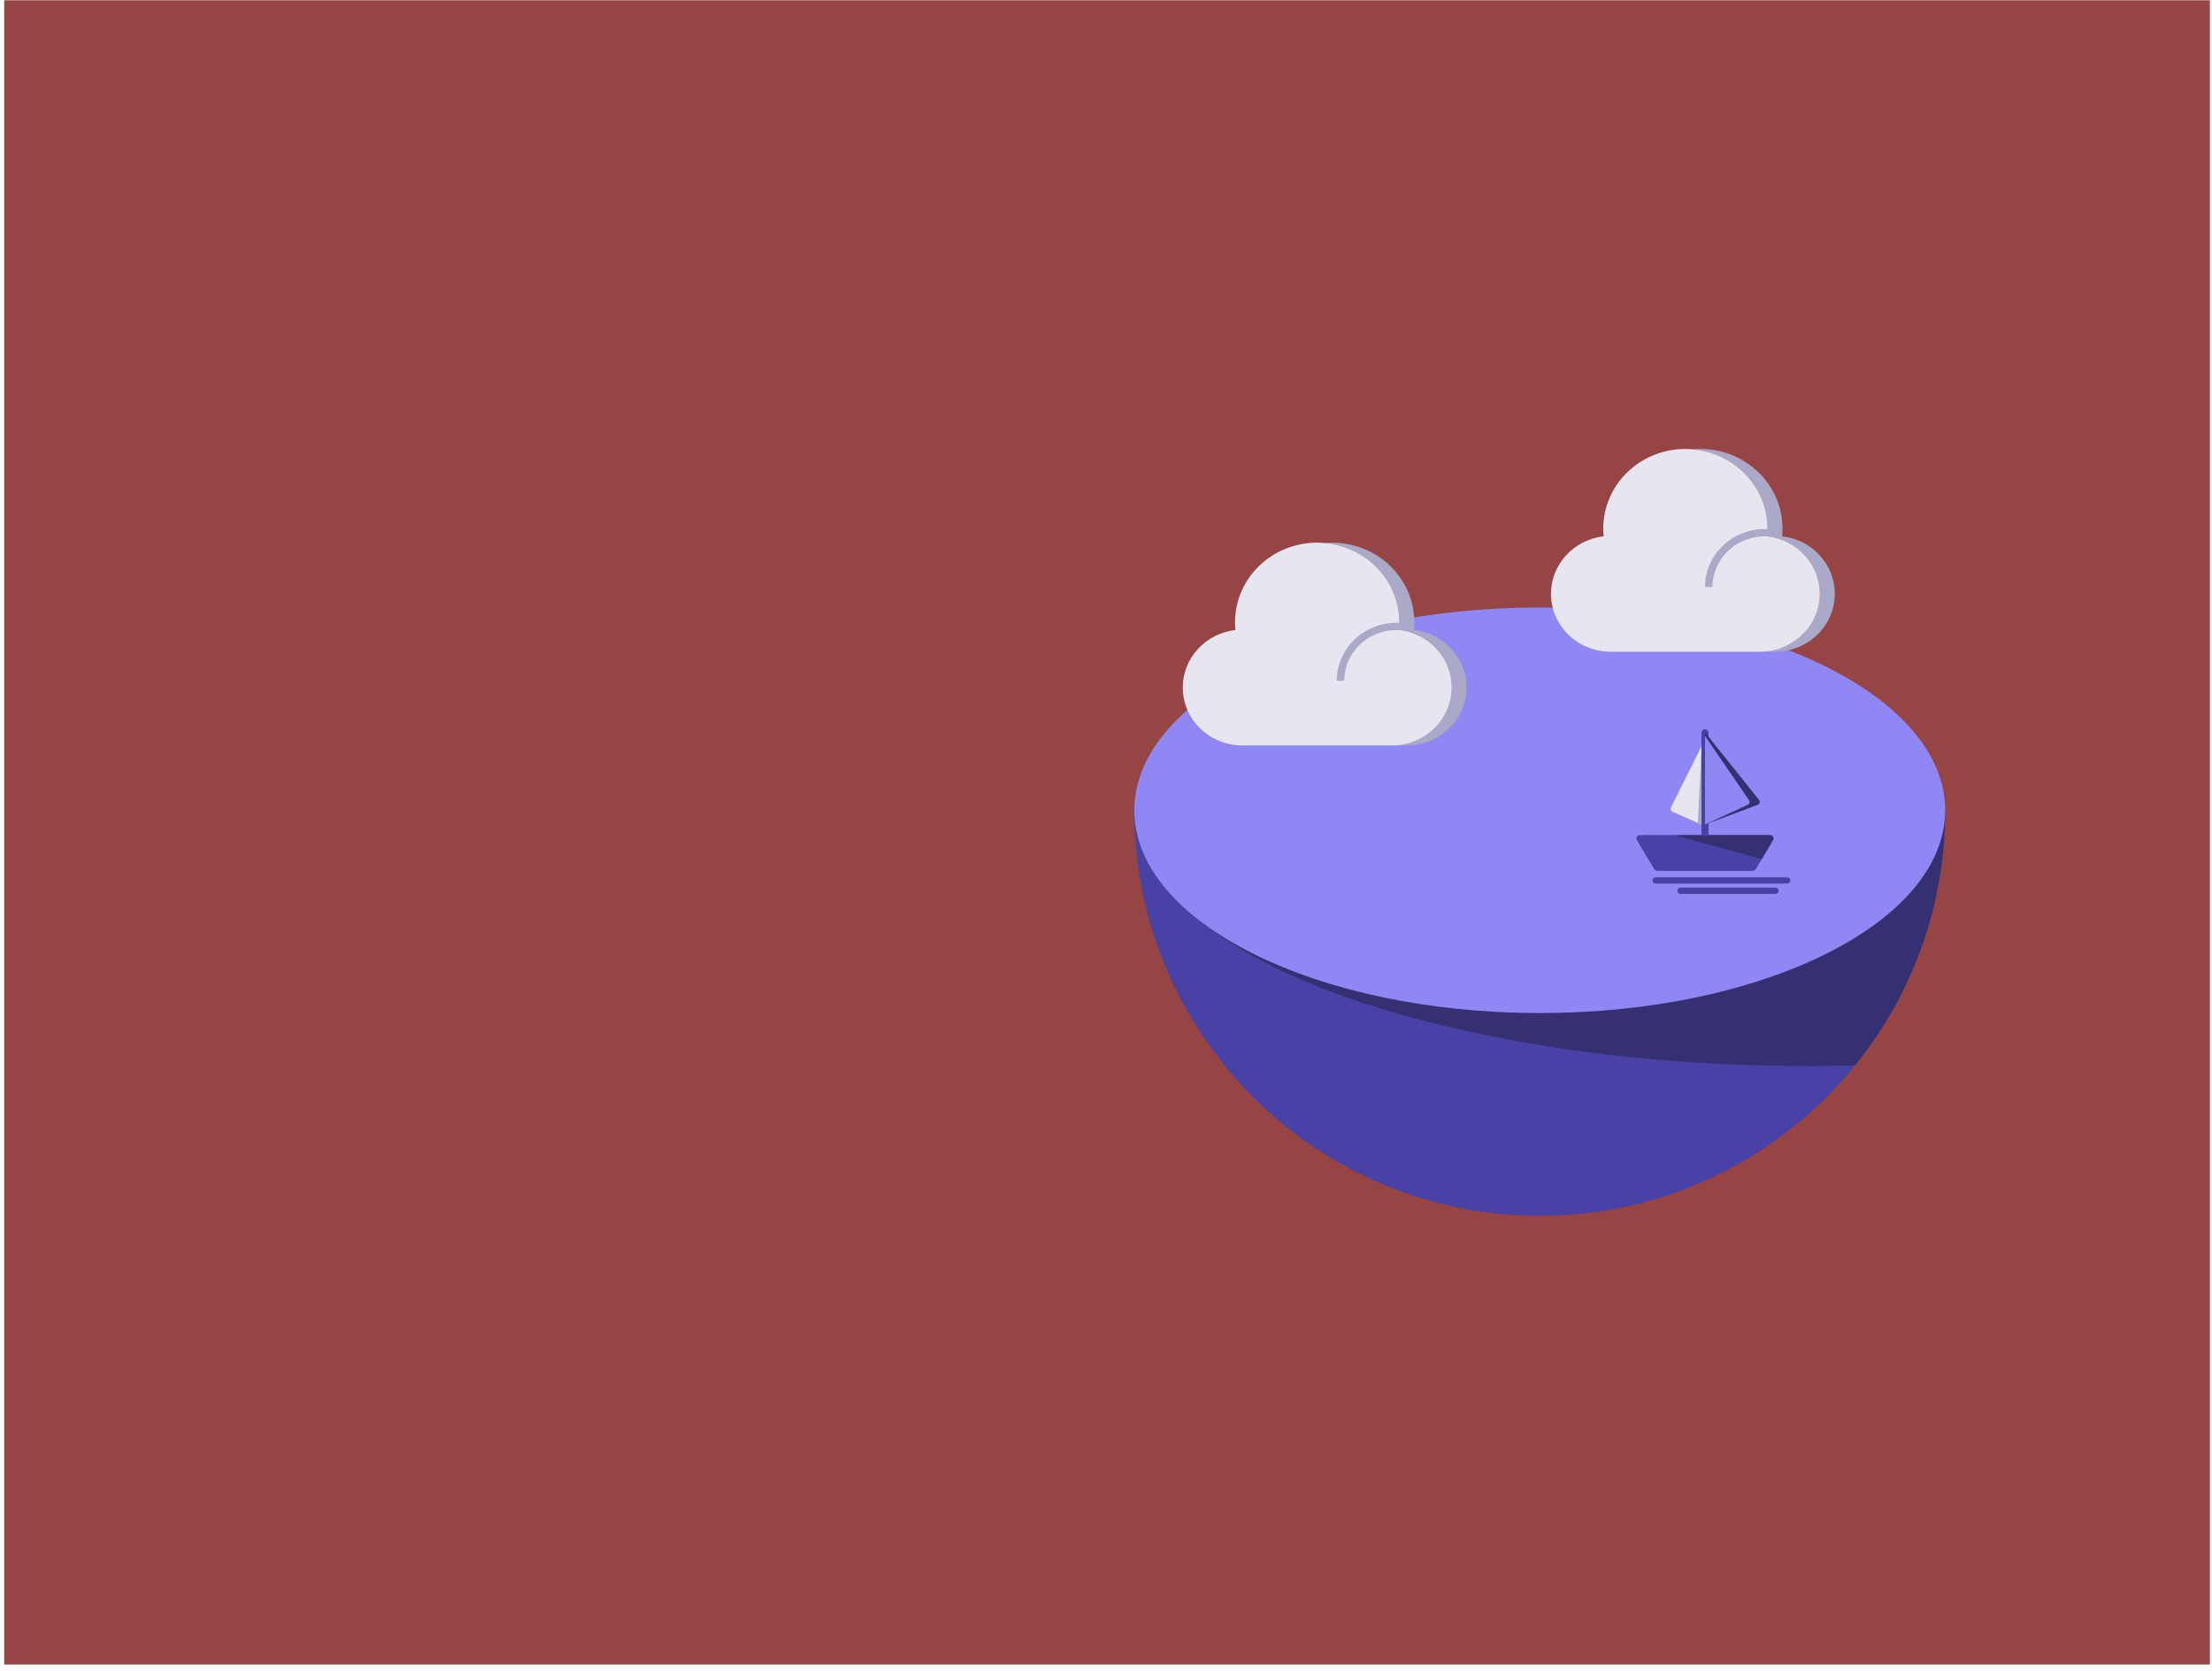
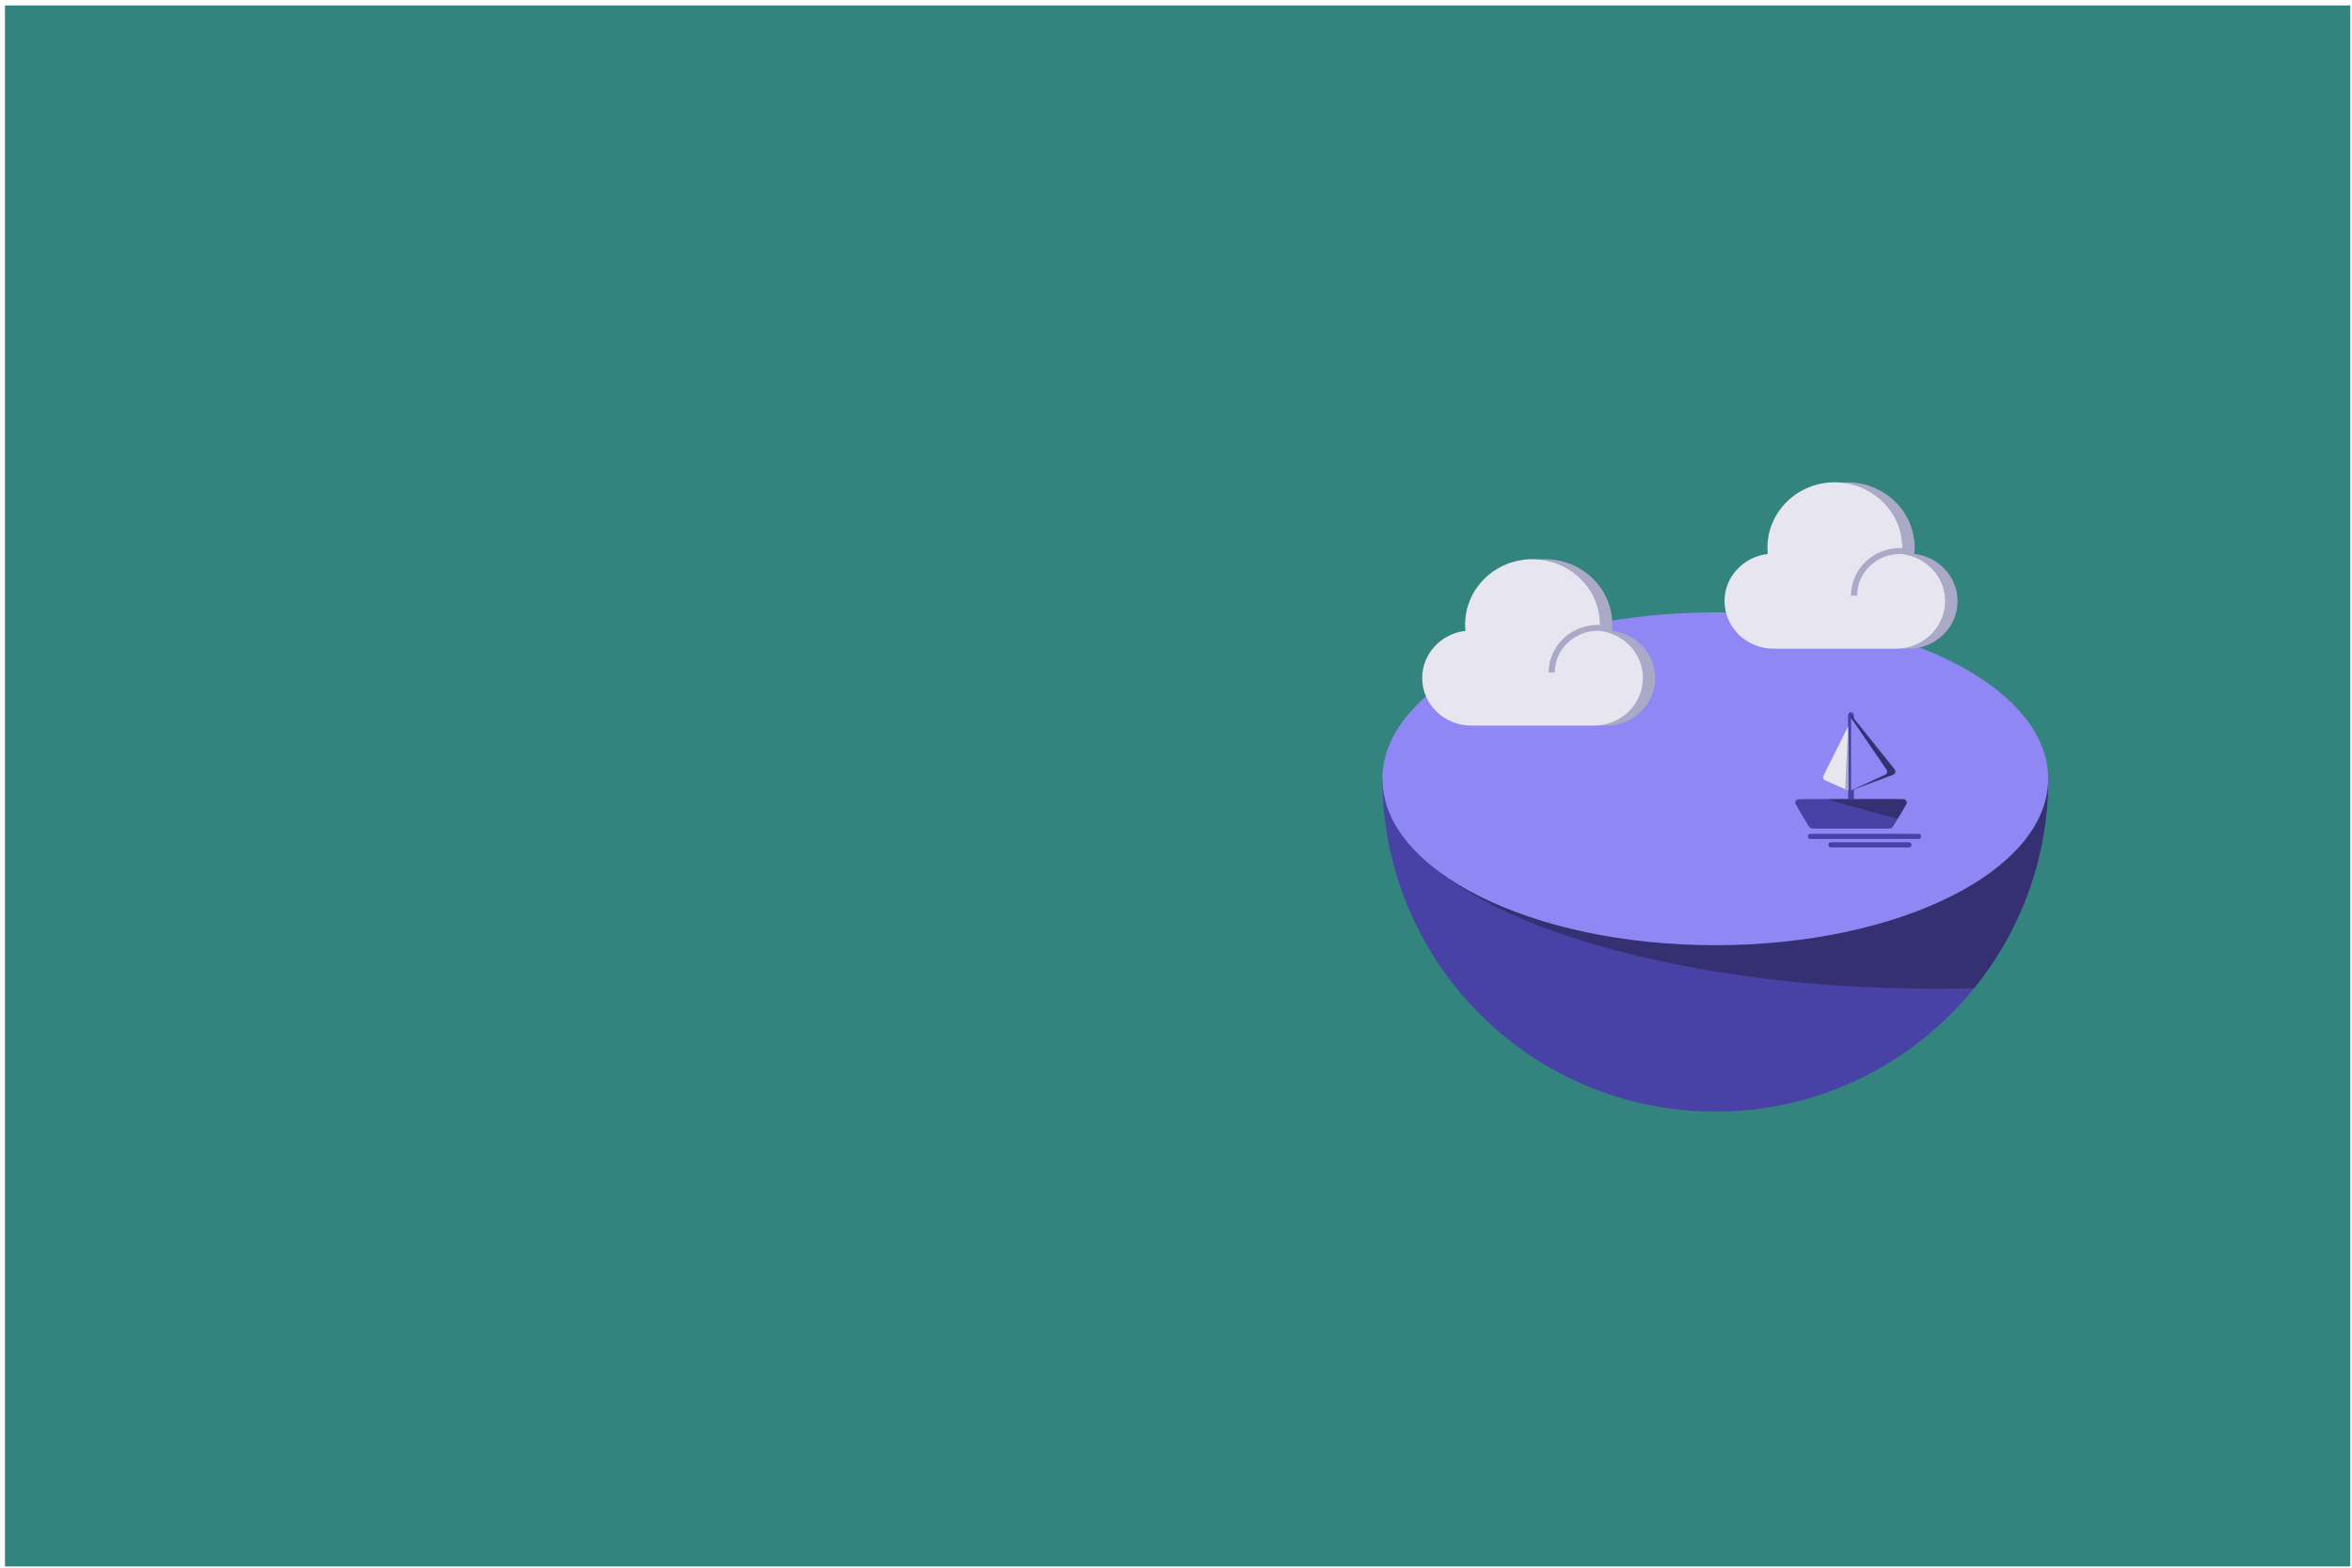
- <svg xmlns="http://www.w3.org/2000/svg" width="351" height="265" viewBox="0 0 351 265" fill="none">
-   <rect x="0.666" y="0.045" width="350" height="264" fill="#974444" />
-   <path d="M244.326 192.87C279.857 192.87 308.661 164.067 308.661 128.535H179.99C179.99 164.067 208.794 192.87 244.326 192.87Z" fill="#4841A6" />
-   <path d="M179.995 128.535H308.666C308.666 143.877 303.296 157.965 294.332 169.021C277.616 169.416 259.45 168.479 242.016 165.391C190.242 156.221 179.722 137.501 179.995 128.535Z" fill="#353071" />
-   <ellipse cx="244.326" cy="128.535" rx="64.335" ry="32.168" fill="#8F87F3" />
-   <path d="M282.789 85.074C282.824 84.672 282.848 84.27 282.848 83.856C282.848 76.871 277.017 71.219 269.812 71.219C269.409 71.219 269.018 71.242 268.627 71.276C275.275 71.862 280.478 77.262 280.478 83.856C280.478 84.27 280.454 84.672 280.419 85.074C285.124 85.614 288.774 89.497 288.774 94.196C288.774 99.273 284.531 103.386 279.293 103.386H281.663C286.901 103.386 291.144 99.273 291.144 94.196C291.144 89.485 287.494 85.614 282.789 85.074Z" fill="#ABA9C8" />
-   <path d="M280.418 85.074C280.454 84.672 280.477 84.27 280.477 83.856C280.477 77.262 275.275 71.862 268.626 71.276C268.235 71.242 267.844 71.219 267.441 71.219C260.236 71.219 254.405 76.871 254.405 83.856C254.405 84.27 254.429 84.672 254.464 85.074C249.759 85.614 246.109 89.497 246.109 94.196C246.109 99.273 250.352 103.386 255.59 103.386H279.292C284.53 103.386 288.773 99.273 288.773 94.196C288.773 89.485 285.123 85.614 280.418 85.074Z" fill="#E7E6F0" />
-   <path d="M280.031 85.077C275.449 85.077 271.734 88.678 271.734 93.12H270.549C270.549 88.043 274.794 83.928 280.031 83.928C280.191 83.928 280.35 83.932 280.509 83.939V85.09C280.351 85.081 280.191 85.077 280.031 85.077Z" fill="#ABA9C8" />
-   <path d="M224.359 99.939C224.395 99.537 224.419 99.135 224.419 98.721C224.419 91.736 218.588 86.084 211.382 86.084C210.979 86.084 210.588 86.107 210.197 86.141C216.846 86.727 222.048 92.127 222.048 98.721C222.048 99.135 222.025 99.537 221.989 99.939C226.694 100.479 230.344 104.362 230.344 109.061C230.344 114.139 226.101 118.252 220.863 118.252H223.234C228.472 118.252 232.714 114.139 232.714 109.061C232.714 104.351 229.064 100.479 224.359 99.939Z" fill="#ABA9C8" />
-   <path d="M221.989 99.939C222.024 99.537 222.048 99.135 222.048 98.721C222.048 92.127 216.845 86.727 210.197 86.141C209.806 86.107 209.415 86.084 209.012 86.084C201.806 86.084 195.975 91.736 195.975 98.721C195.975 99.135 195.999 99.537 196.035 99.939C191.33 100.479 187.68 104.362 187.68 109.061C187.68 114.139 191.922 118.252 197.161 118.252H220.863C226.101 118.252 230.344 114.139 230.344 109.061C230.344 104.351 226.694 100.479 221.989 99.939Z" fill="#E7E6F0" />
-   <path d="M221.601 99.942C217.019 99.942 213.304 103.543 213.304 107.985H212.119C212.119 102.908 216.364 98.793 221.601 98.793C221.761 98.793 221.921 98.797 222.079 98.804V99.955C221.921 99.946 221.762 99.942 221.601 99.942Z" fill="#ABA9C8" />
-   <path d="M260.198 134.005C259.798 133.338 260.278 132.49 261.055 132.49H280.04C280.818 132.49 281.298 133.338 280.898 134.005L278.72 137.634C278.54 137.935 278.214 138.12 277.863 138.12H263.233C262.882 138.12 262.556 137.935 262.375 137.634L260.198 134.005Z" fill="#4841A6" />
-   <path d="M259.743 133.247C259.543 132.914 259.784 132.49 260.172 132.49H280.924C281.312 132.49 281.552 132.914 281.352 133.247L278.575 137.877C278.484 138.027 278.322 138.12 278.146 138.12H262.95C262.774 138.12 262.611 138.027 262.521 137.877L259.743 133.247Z" fill="#4841A6" />
-   <path d="M266.045 132.49H280.924C281.313 132.49 281.553 132.914 281.353 133.248L279.546 136.259L270.226 133.736L266.045 132.49Z" fill="#353071" />
-   <path d="M269.984 116.241C269.984 115.93 270.236 115.678 270.547 115.678V115.678C270.858 115.678 271.11 115.93 271.11 116.241V132.566H269.984V116.241Z" fill="#4841A6" />
-   <path d="M270.547 116.166L279.123 126.886C279.336 127.152 279.227 127.548 278.908 127.667L270.547 130.802V116.166Z" fill="#353071" />
-   <path d="M270.547 116.729L277.531 126.936C277.706 127.191 277.609 127.543 277.328 127.672L270.547 130.802V116.729Z" fill="#8F87F3" />
-   <path d="M269.984 118.418L265.152 128.083C265.024 128.338 265.136 128.648 265.396 128.763L269.984 130.803V118.418Z" fill="#E7E6F0" />
-   <path d="M269.984 118.418L269.958 118.993L269.42 130.555L269.984 130.803V118.418Z" fill="#ABA9C8" />
-   <rect x="262.221" y="139.17" width="21.885" height="1" rx="0.5" fill="#4841A6" />
-   <rect x="266.164" y="140.799" width="16.086" height="1" rx="0.5" fill="#4841A6" />
+ <svg xmlns="http://www.w3.org/2000/svg" width="351" height="234" viewBox="0 0 351 234" fill="none">
+   <rect x="0.746" y="0.812" width="350" height="233" fill="#33837E" />
+   <path d="M255.982 165.926C283.42 165.926 305.662 143.683 305.662 116.246H206.303C206.303 143.683 228.545 165.926 255.982 165.926Z" fill="#4841A6" />
+   <path d="M206.307 116.246H305.666C305.666 128.093 301.519 138.972 294.598 147.51C281.689 147.814 267.662 147.09 254.199 144.706C214.219 137.625 206.096 123.17 206.307 116.246Z" fill="#353071" />
+   <ellipse cx="255.982" cy="116.246" rx="49.68" ry="24.84" fill="#8F87F3" />
+   <path d="M285.684 82.685C285.711 82.375 285.73 82.064 285.73 81.745C285.73 76.351 281.227 71.986 275.663 71.986C275.352 71.986 275.05 72.004 274.748 72.031C279.882 72.483 283.899 76.653 283.899 81.745C283.899 82.064 283.881 82.375 283.854 82.685C287.487 83.102 290.305 86.101 290.305 89.729C290.305 93.65 287.029 96.826 282.984 96.826H284.815C288.859 96.826 292.136 93.65 292.136 89.729C292.136 86.092 289.317 83.102 285.684 82.685Z" fill="#ABA9C8" />
+   <path d="M283.852 82.685C283.88 82.375 283.898 82.064 283.898 81.745C283.898 76.653 279.881 72.483 274.747 72.031C274.445 72.004 274.143 71.986 273.832 71.986C268.268 71.986 263.765 76.351 263.765 81.745C263.765 82.064 263.784 82.375 263.811 82.685C260.178 83.102 257.359 86.101 257.359 89.729C257.359 93.65 260.636 96.826 264.68 96.826H282.983C287.028 96.826 290.304 93.65 290.304 89.729C290.304 86.092 287.486 83.102 283.852 82.685Z" fill="#E7E6F0" />
+   <path d="M283.554 82.688C280.016 82.688 277.148 85.469 277.148 88.899H276.232C276.232 84.979 279.511 81.801 283.554 81.801C283.678 81.801 283.801 81.804 283.923 81.81V82.698C283.801 82.691 283.678 82.688 283.554 82.688Z" fill="#ABA9C8" />
+   <path d="M240.565 94.164C240.592 93.853 240.611 93.543 240.611 93.223C240.611 87.83 236.108 83.465 230.544 83.465C230.233 83.465 229.931 83.483 229.629 83.509C234.763 83.962 238.78 88.131 238.78 93.223C238.78 93.543 238.762 93.853 238.735 94.164C242.368 94.581 245.186 97.579 245.186 101.208C245.186 105.129 241.91 108.305 237.865 108.305H239.695C243.74 108.305 247.017 105.129 247.017 101.208C247.017 97.57 244.198 94.581 240.565 94.164Z" fill="#ABA9C8" />
+   <path d="M238.734 94.164C238.761 93.853 238.779 93.543 238.779 93.223C238.779 88.131 234.762 83.962 229.628 83.509C229.326 83.483 229.024 83.465 228.713 83.465C223.149 83.465 218.646 87.83 218.646 93.223C218.646 93.543 218.665 93.853 218.692 94.164C215.059 94.581 212.24 97.579 212.24 101.208C212.24 105.129 215.516 108.305 219.561 108.305H237.864C241.909 108.305 245.185 105.129 245.185 101.208C245.185 97.57 242.367 94.581 238.734 94.164Z" fill="#E7E6F0" />
+   <path d="M238.435 94.166C234.897 94.166 232.028 96.947 232.028 100.377H231.113C231.113 96.457 234.391 93.279 238.435 93.279C238.559 93.279 238.682 93.282 238.804 93.288V94.177C238.682 94.17 238.559 94.166 238.435 94.166Z" fill="#ABA9C8" />
+   <path d="M268.446 120.815C268.046 120.149 268.526 119.301 269.303 119.301H283.159C283.936 119.301 284.416 120.149 284.016 120.815L282.608 123.162C282.428 123.463 282.102 123.648 281.751 123.648H270.712C270.36 123.648 270.035 123.463 269.854 123.162L268.446 120.815Z" fill="#4841A6" />
+   <path d="M267.991 120.058C267.792 119.725 268.032 119.301 268.42 119.301H284.042C284.431 119.301 284.671 119.725 284.471 120.058L282.463 123.405C282.372 123.556 282.209 123.648 282.034 123.648H270.428C270.253 123.648 270.09 123.556 270 123.405L267.991 120.058Z" fill="#4841A6" />
+   <path d="M272.754 119.301H284.042C284.431 119.301 284.671 119.725 284.471 120.058L283.179 122.211L275.982 120.263L272.754 119.301Z" fill="#353071" />
+   <path d="M275.797 106.751C275.797 106.511 275.991 106.316 276.232 106.316V106.316C276.472 106.316 276.666 106.511 276.666 106.751V119.357H275.797V106.751Z" fill="#4841A6" />
+   <path d="M276.23 106.693L282.755 114.849C282.967 115.115 282.858 115.51 282.54 115.629L276.23 117.996V106.693Z" fill="#353071" />
+   <path d="M276.23 107.127L281.547 114.898C281.722 115.153 281.625 115.505 281.344 115.634L276.23 117.994V107.127Z" fill="#8F87F3" />
+   <path d="M275.797 108.432L272.119 115.788C271.991 116.043 272.102 116.353 272.363 116.469L275.797 117.995V108.432Z" fill="#E7E6F0" />
+   <path d="M275.797 108.432L275.776 108.876L275.361 117.804L275.797 117.995V108.432Z" fill="#ABA9C8" />
+   <rect x="269.801" y="124.457" width="16.899" height="0.772" rx="0.386" fill="#4841A6" />
+   <rect x="272.846" y="125.715" width="12.421" height="0.772" rx="0.386" fill="#4841A6" />
</svg>
